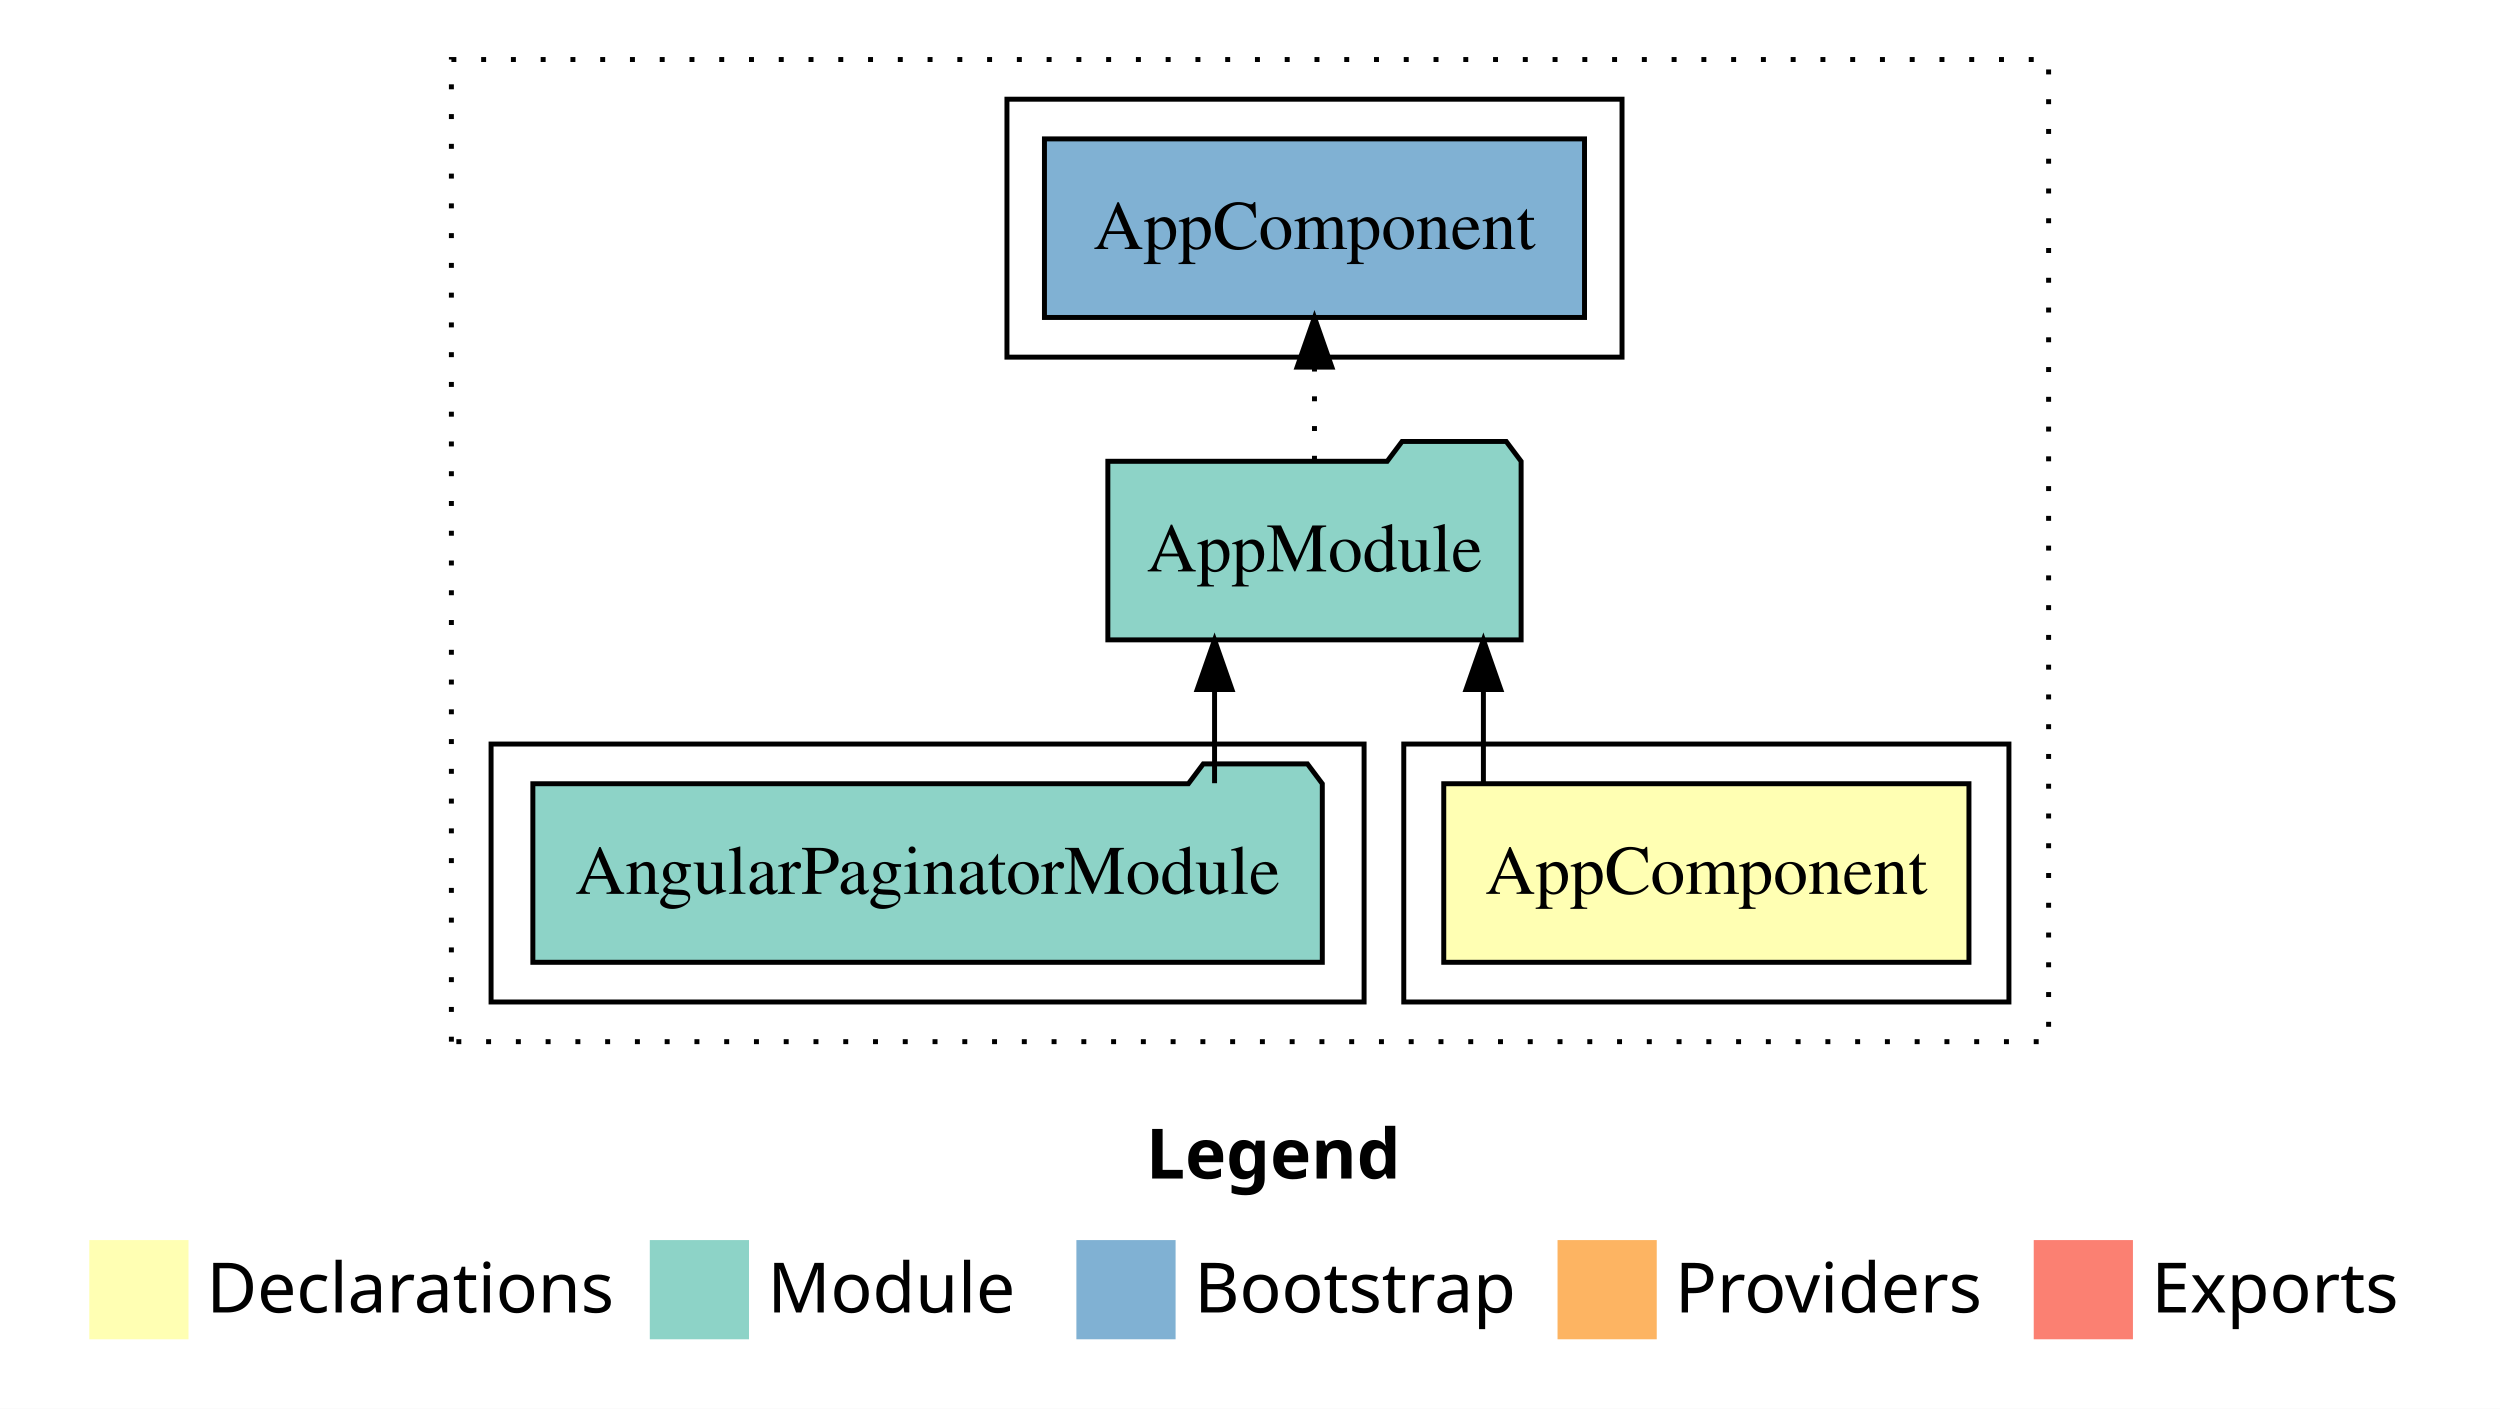
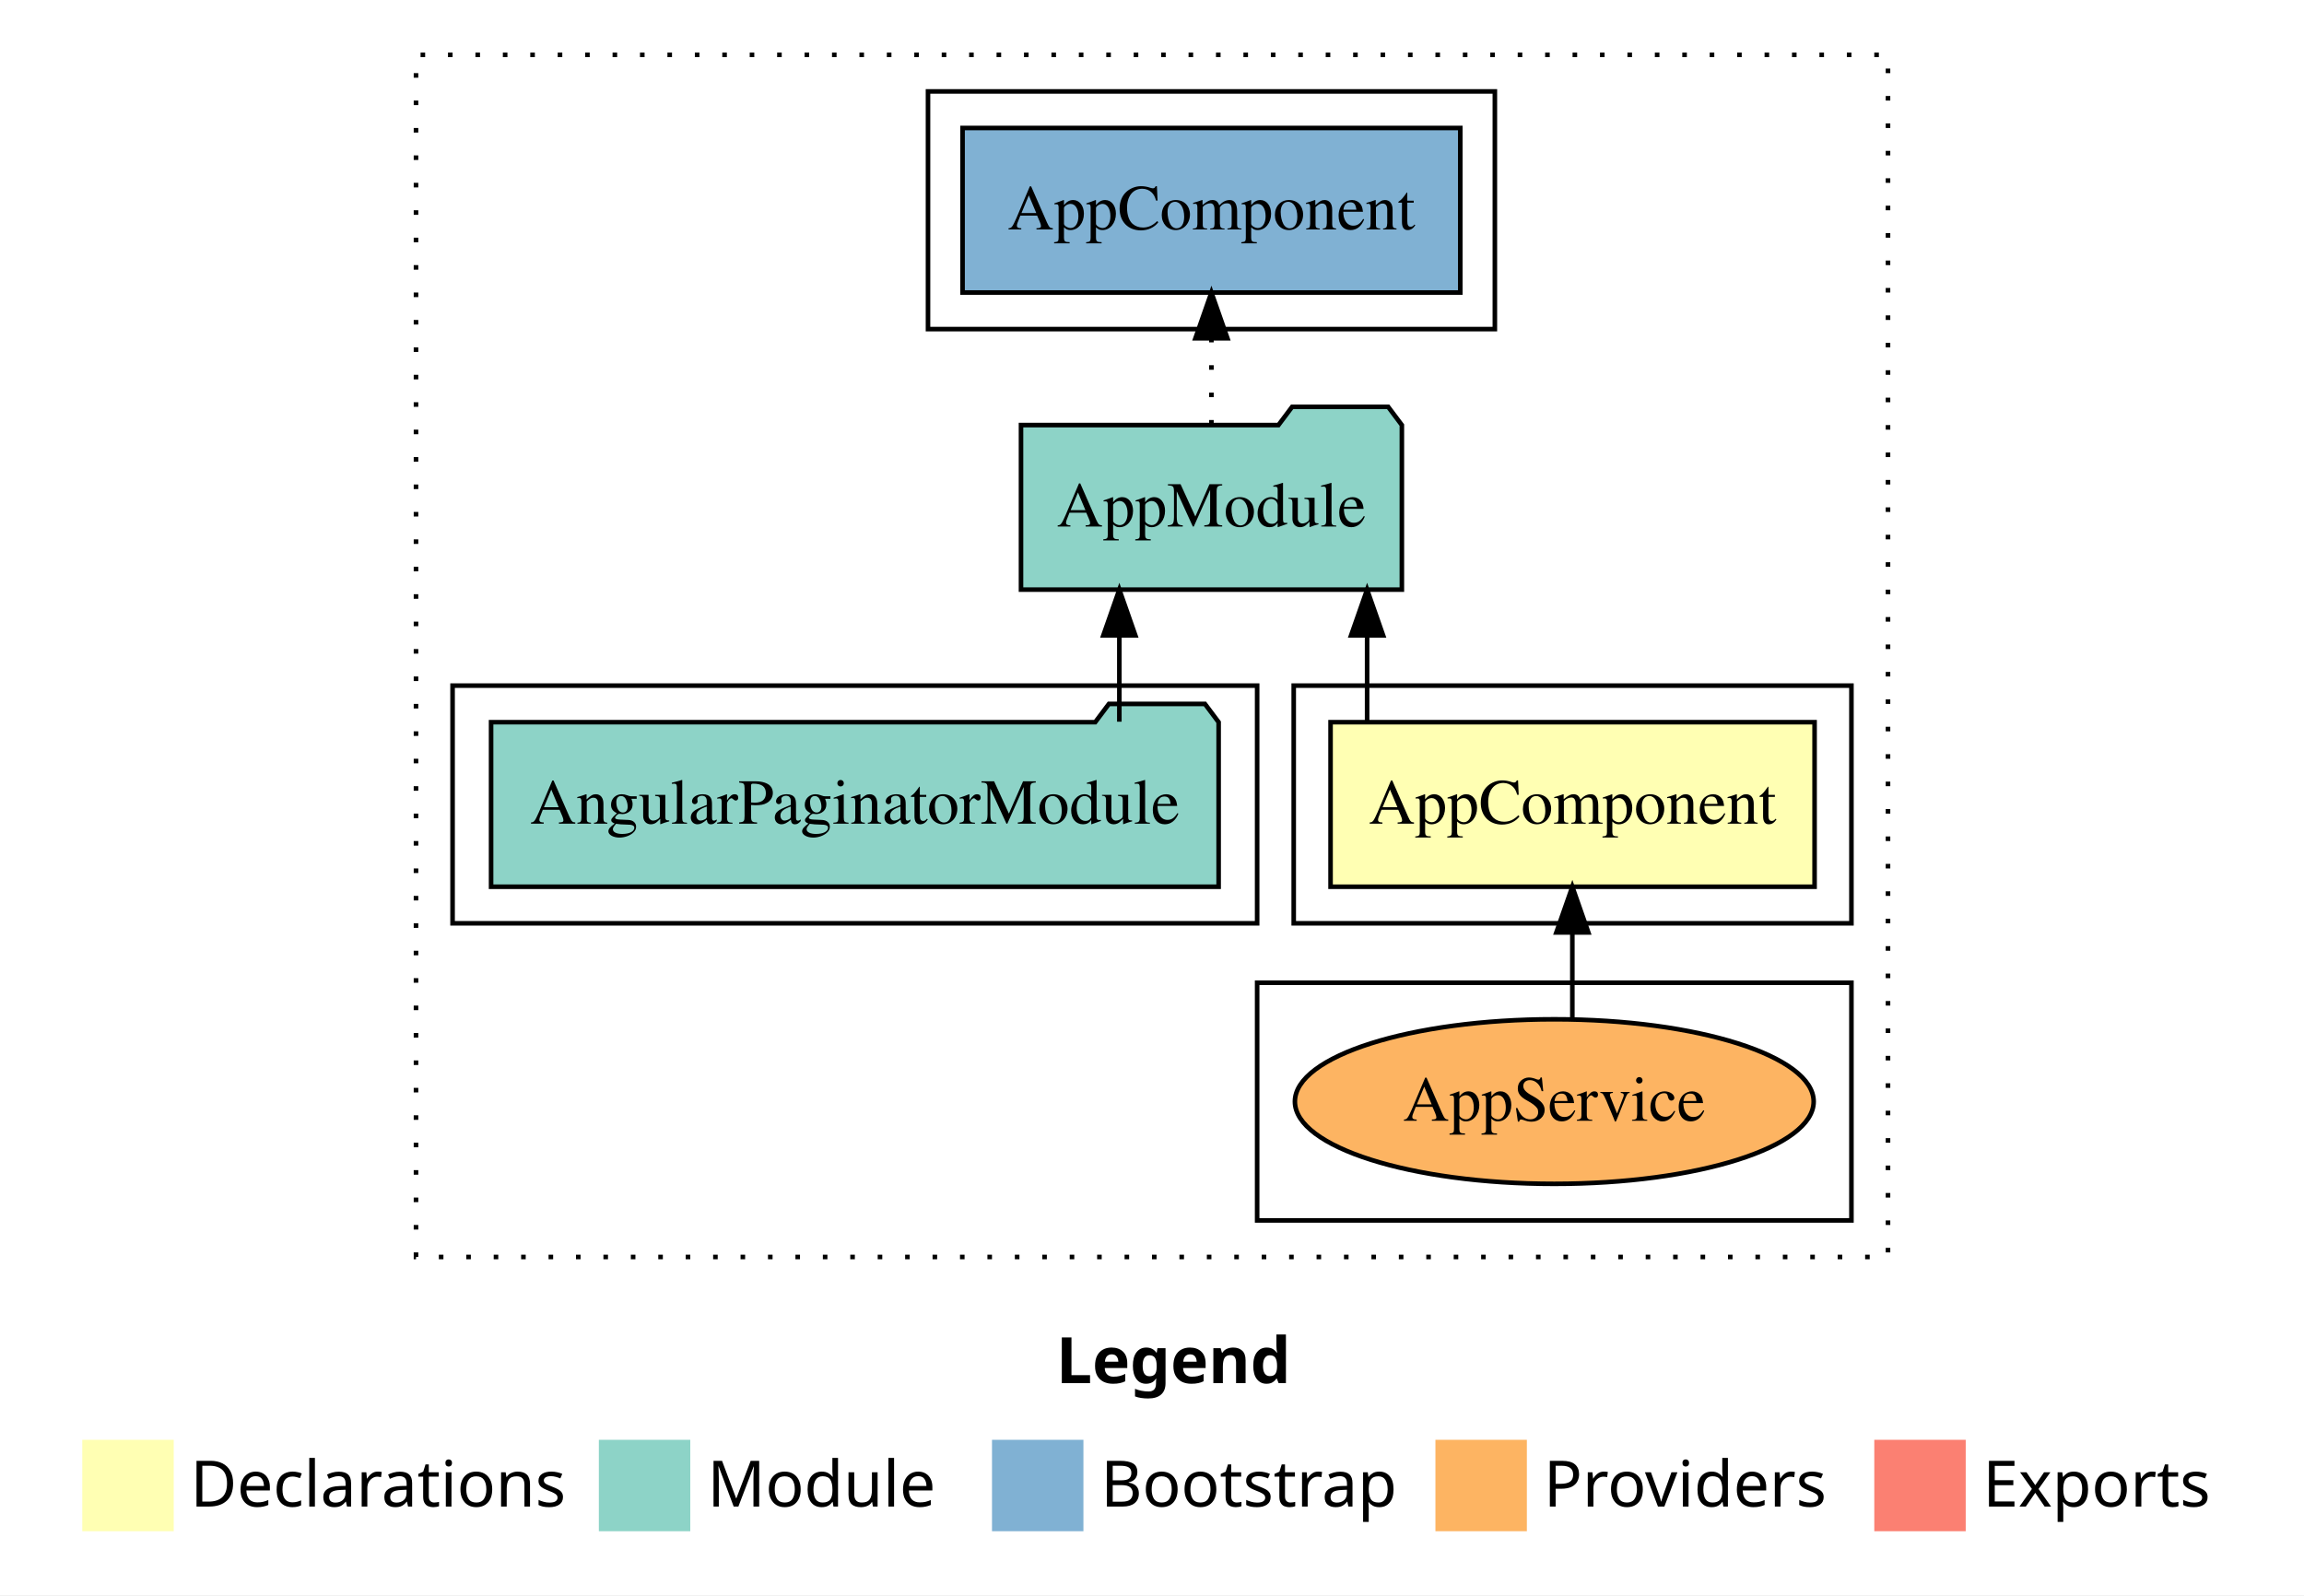
- <svg xmlns="http://www.w3.org/2000/svg" width="504pt" height="284pt" viewBox="0.00 0.00 504.00 284.00">
-   <g id="graph0" class="graph" transform="scale(1 1) rotate(0) translate(4 280)">
-     <polygon fill="#ffffff" stroke="transparent" points="-4,4 -4,-280 500,-280 500,4 -4,4" />
+ <svg xmlns="http://www.w3.org/2000/svg" width="504pt" height="349pt" viewBox="0.00 0.00 504.00 349.00">
+   <g id="graph0" class="graph" transform="scale(1 1) rotate(0) translate(4 345)">
+     <polygon fill="#ffffff" stroke="transparent" points="-4,4 -4,-345 500,-345 500,4 -4,4" />
    <text text-anchor="start" x="227.009" y="-42.4" font-family="sans-serif" font-weight="bold" font-size="14.00" fill="#000000">Legend</text>
    <polygon fill="#ffffb3" stroke="transparent" points="14,-10 14,-30 34,-30 34,-10 14,-10" />
    <text text-anchor="start" x="37.629" y="-15.4" font-family="sans-serif" font-size="14.00" fill="#000000">  Declarations</text>
    <polygon fill="#8dd3c7" stroke="transparent" points="127,-10 127,-30 147,-30 147,-10 127,-10" />
    <text text-anchor="start" x="150.725" y="-15.4" font-family="sans-serif" font-size="14.00" fill="#000000">  Module</text>
    <polygon fill="#80b1d3" stroke="transparent" points="213,-10 213,-30 233,-30 233,-10 213,-10" />
    <text text-anchor="start" x="236.781" y="-15.4" font-family="sans-serif" font-size="14.00" fill="#000000">  Bootstrap</text>
    <polygon fill="#fdb462" stroke="transparent" points="310,-10 310,-30 330,-30 330,-10 310,-10" />
    <text text-anchor="start" x="333.673" y="-15.4" font-family="sans-serif" font-size="14.00" fill="#000000">  Providers</text>
    <polygon fill="#fb8072" stroke="transparent" points="406,-10 406,-30 426,-30 426,-10 406,-10" />
    <text text-anchor="start" x="429.726" y="-15.4" font-family="sans-serif" font-size="14.00" fill="#000000">  Exports</text>
    <g id="clust1" class="cluster">
-       <polygon fill="none" stroke="#000000" stroke-dasharray="1,5" points="87,-70 87,-268 409,-268 409,-70 87,-70" />
+       <polygon fill="none" stroke="#000000" stroke-dasharray="1,5" points="87,-70 87,-333 409,-333 409,-70 87,-70" />
    </g>
    <g id="clust2" class="cluster">
-       <polygon fill="none" stroke="#000000" points="279,-78 279,-130 401,-130 401,-78 279,-78" />
+       <polygon fill="none" stroke="#000000" points="279,-143 279,-195 401,-195 401,-143 279,-143" />
+     </g>
+     <g id="clust3" class="cluster">
+       <polygon fill="none" stroke="#000000" points="271,-78 271,-130 401,-130 401,-78 271,-78" />
    </g>
    <g id="clust4" class="cluster">
-       <polygon fill="none" stroke="#000000" points="95,-78 95,-130 271,-130 271,-78 95,-78" />
+       <polygon fill="none" stroke="#000000" points="95,-143 95,-195 271,-195 271,-143 95,-143" />
    </g>
    <g id="clust6" class="cluster">
-       <polygon fill="none" stroke="#000000" points="199,-208 199,-260 323,-260 323,-208 199,-208" />
+       <polygon fill="none" stroke="#000000" points="199,-273 199,-325 323,-325 323,-273 199,-273" />
    </g>
    <g id="node1" class="node">
-       <polygon fill="#ffffb3" stroke="#000000" points="392.94,-122 287.06,-122 287.06,-86 392.94,-86 392.94,-122" />
-       <text text-anchor="middle" x="340" y="-99.8" font-family="Times,serif" font-size="14.00" fill="#000000">AppComponent</text>
+       <polygon fill="#ffffb3" stroke="#000000" points="392.94,-187 287.06,-187 287.06,-151 392.94,-151 392.94,-187" />
+       <text text-anchor="middle" x="340" y="-164.8" font-family="Times,serif" font-size="14.00" fill="#000000">AppComponent</text>
    </g>
    <g id="node2" class="node">
-       <polygon fill="#8dd3c7" stroke="#000000" points="302.657,-187 299.657,-191 278.657,-191 275.657,-187 219.343,-187 219.343,-151 302.657,-151 302.657,-187" />
-       <text text-anchor="middle" x="261" y="-164.8" font-family="Times,serif" font-size="14.00" fill="#000000">AppModule</text>
+       <polygon fill="#8dd3c7" stroke="#000000" points="302.657,-252 299.657,-256 278.657,-256 275.657,-252 219.343,-252 219.343,-216 302.657,-216 302.657,-252" />
+       <text text-anchor="middle" x="261" y="-229.8" font-family="Times,serif" font-size="14.00" fill="#000000">AppModule</text>
    </g>
    <g id="edge1" class="edge">
-       <path fill="none" stroke="#000000" d="M295.054,-122.106C295.054,-122.106 295.054,-140.991 295.054,-140.991" />
-       <polygon fill="#000000" stroke="#000000" points="291.554,-140.991 295.054,-150.991 298.554,-140.991 291.554,-140.991" />
+       <path fill="none" stroke="#000000" d="M295.054,-187.106C295.054,-187.106 295.054,-205.991 295.054,-205.991" />
+       <polygon fill="#000000" stroke="#000000" points="291.554,-205.991 295.054,-215.991 298.554,-205.991 291.554,-205.991" />
+     </g>
+     <g id="node5" class="node">
+       <polygon fill="#80b1d3" stroke="#000000" points="315.439,-317 206.561,-317 206.561,-281 315.439,-281 315.439,-317" />
+       <text text-anchor="middle" x="261" y="-294.8" font-family="Times,serif" font-size="14.00" fill="#000000">AppComponent </text>
+     </g>
+     <g id="edge4" class="edge">
+       <path fill="none" stroke="#000000" stroke-dasharray="1,5" d="M261,-252.106C261,-252.106 261,-270.991 261,-270.991" />
+       <polygon fill="#000000" stroke="#000000" points="257.5,-270.991 261,-280.991 264.5,-270.991 257.5,-270.991" />
+     </g>
+     <g id="node3" class="node">
+       <ellipse fill="#fdb462" stroke="#000000" cx="336" cy="-104" rx="56.741" ry="18" />
+       <text text-anchor="middle" x="336" y="-99.8" font-family="Times,serif" font-size="14.00" fill="#000000">AppService</text>
+     </g>
+     <g id="edge2" class="edge">
+       <path fill="none" stroke="#000000" d="M339.95,-122.106C339.95,-122.106 339.95,-140.991 339.95,-140.991" />
+       <polygon fill="#000000" stroke="#000000" points="336.45,-140.991 339.95,-150.991 343.45,-140.991 336.45,-140.991" />
    </g>
    <g id="node4" class="node">
-       <polygon fill="#80b1d3" stroke="#000000" points="315.439,-252 206.561,-252 206.561,-216 315.439,-216 315.439,-252" />
-       <text text-anchor="middle" x="261" y="-229.8" font-family="Times,serif" font-size="14.00" fill="#000000">AppComponent </text>
+       <polygon fill="#8dd3c7" stroke="#000000" points="262.576,-187 259.576,-191 238.576,-191 235.576,-187 103.424,-187 103.424,-151 262.576,-151 262.576,-187" />
+       <text text-anchor="middle" x="183" y="-164.8" font-family="Times,serif" font-size="14.00" fill="#000000">AngularPaginatorModule</text>
    </g>
    <g id="edge3" class="edge">
-       <path fill="none" stroke="#000000" stroke-dasharray="1,5" d="M261,-187.106C261,-187.106 261,-205.991 261,-205.991" />
-       <polygon fill="#000000" stroke="#000000" points="257.5,-205.991 261,-215.991 264.5,-205.991 257.5,-205.991" />
-     </g>
-     <g id="node3" class="node">
-       <polygon fill="#8dd3c7" stroke="#000000" points="262.576,-122 259.576,-126 238.576,-126 235.576,-122 103.424,-122 103.424,-86 262.576,-86 262.576,-122" />
-       <text text-anchor="middle" x="183" y="-99.8" font-family="Times,serif" font-size="14.00" fill="#000000">AngularPaginatorModule</text>
-     </g>
-     <g id="edge2" class="edge">
-       <path fill="none" stroke="#000000" d="M240.855,-122.106C240.855,-122.106 240.855,-140.991 240.855,-140.991" />
-       <polygon fill="#000000" stroke="#000000" points="237.355,-140.991 240.855,-150.991 244.355,-140.991 237.355,-140.991" />
+       <path fill="none" stroke="#000000" d="M240.855,-187.106C240.855,-187.106 240.855,-205.991 240.855,-205.991" />
+       <polygon fill="#000000" stroke="#000000" points="237.355,-205.991 240.855,-215.991 244.355,-205.991 237.355,-205.991" />
    </g>
  </g>
</svg>
